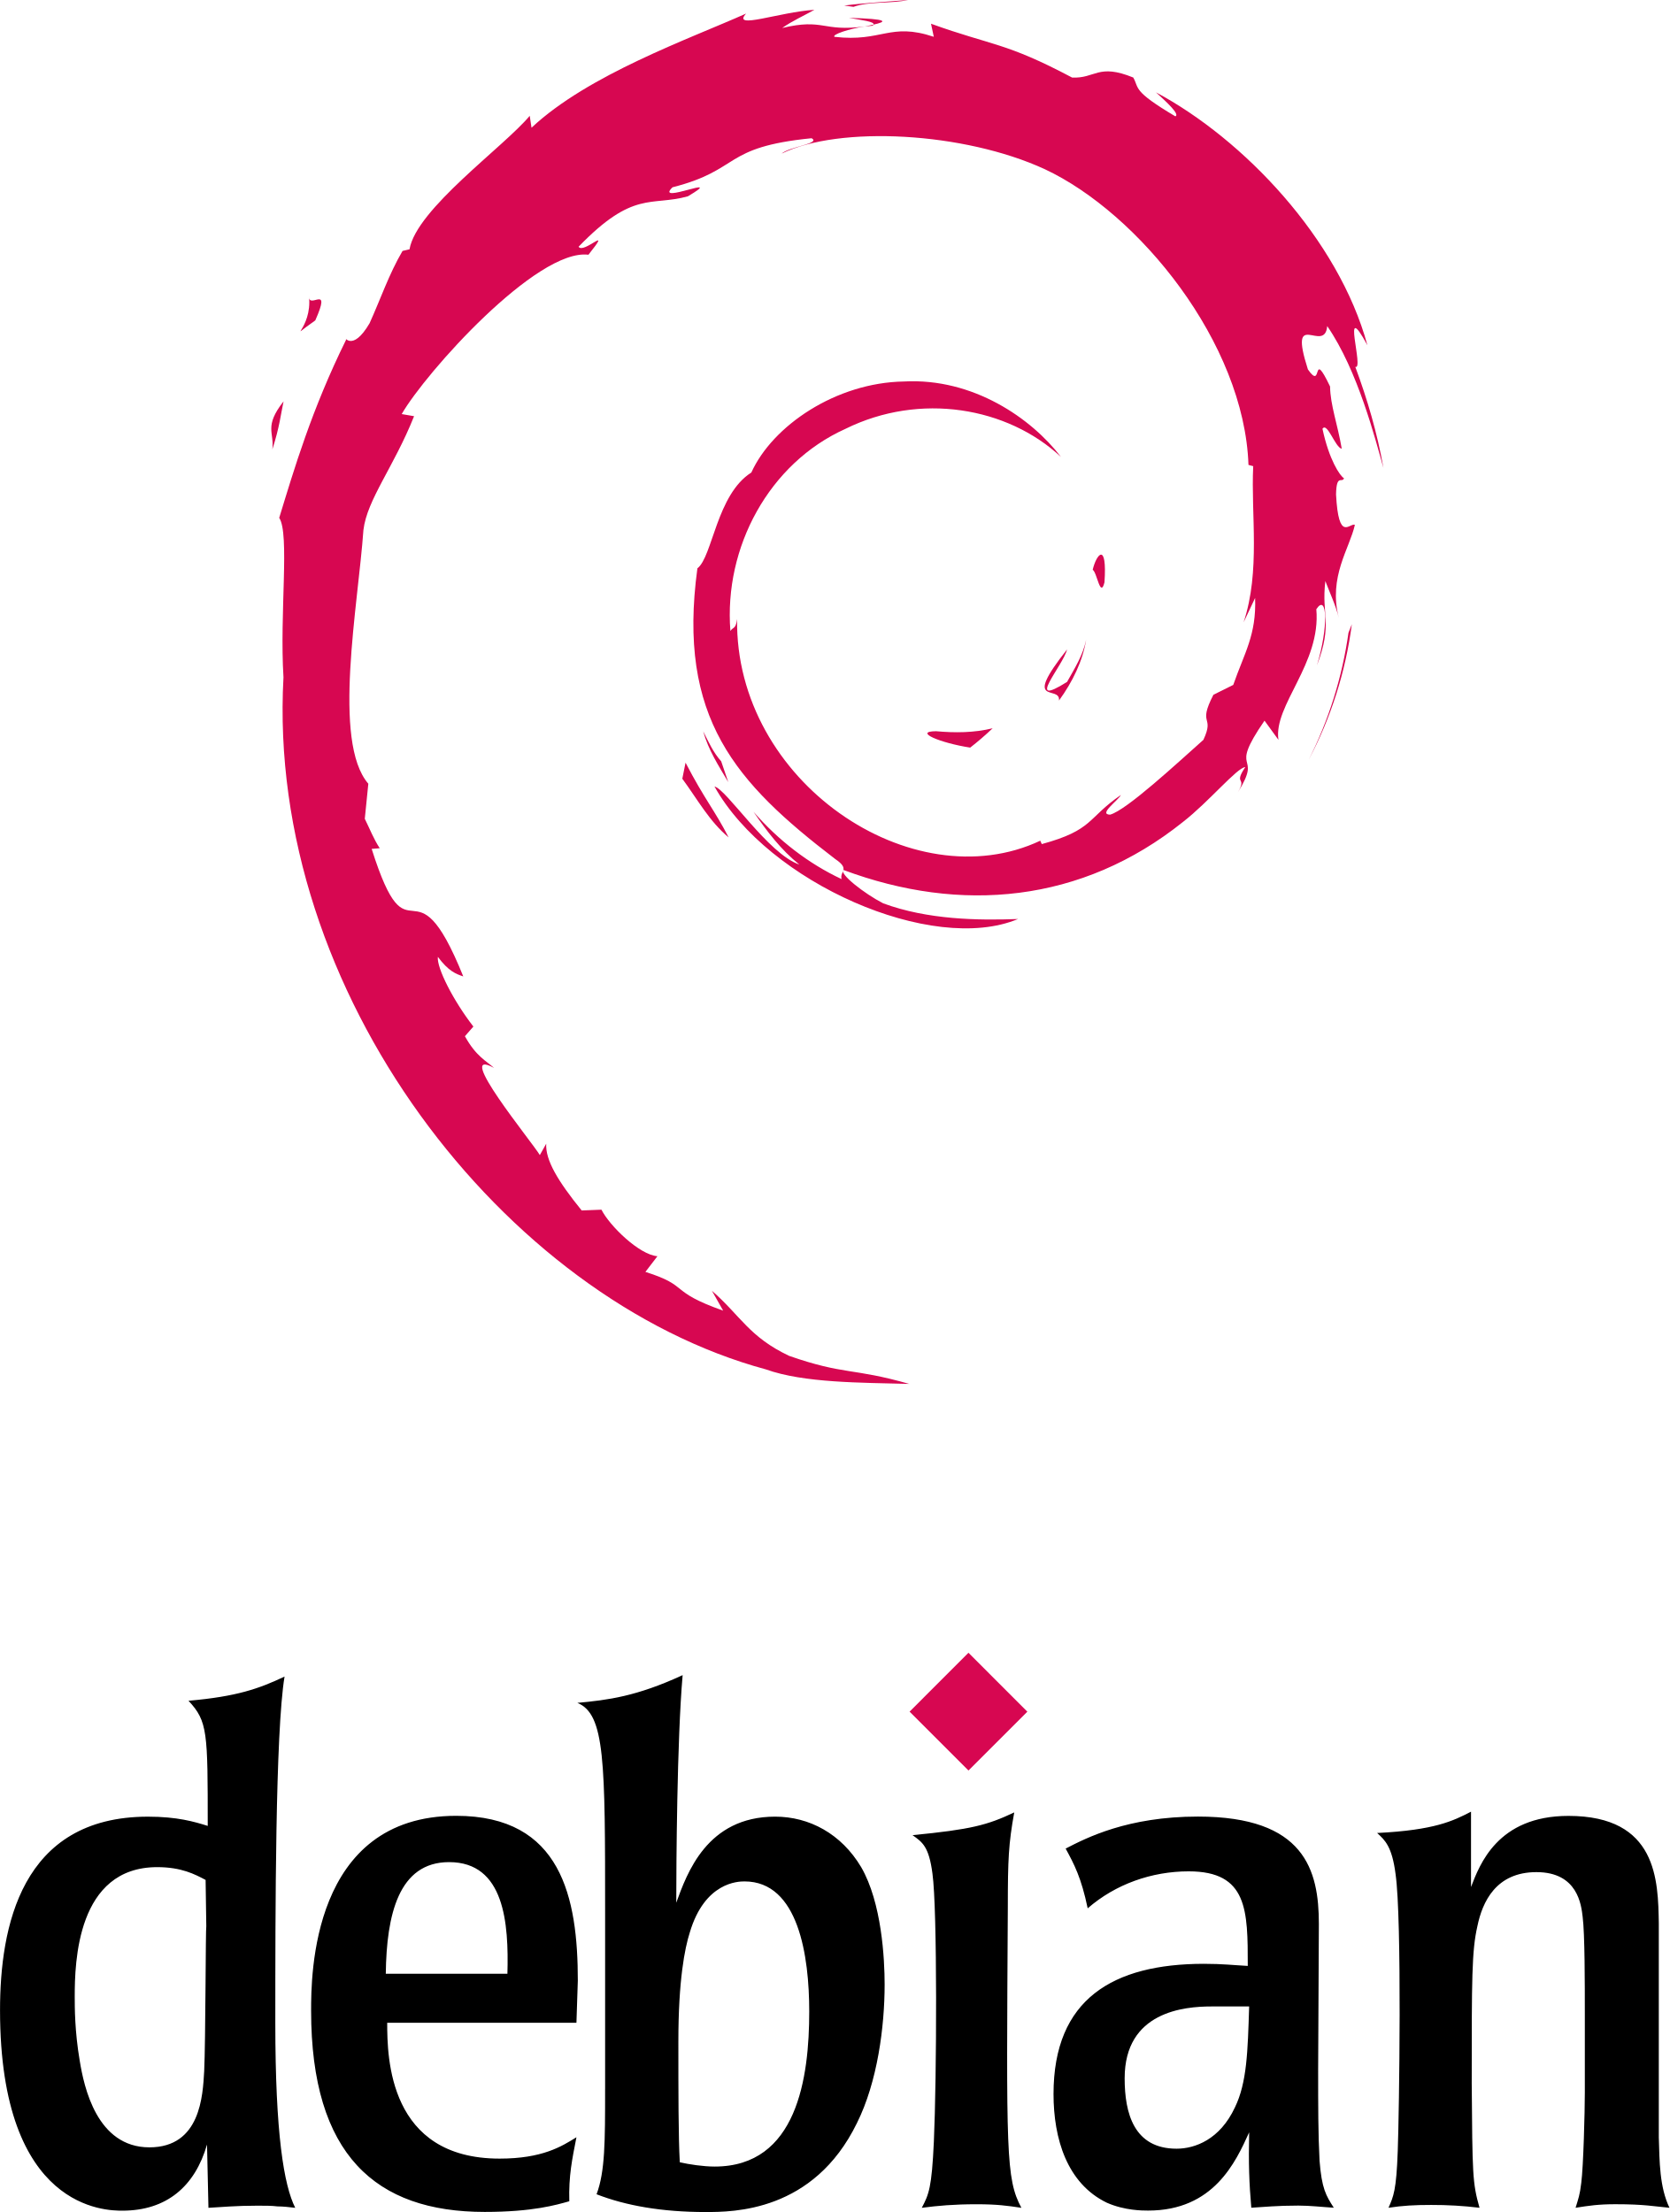
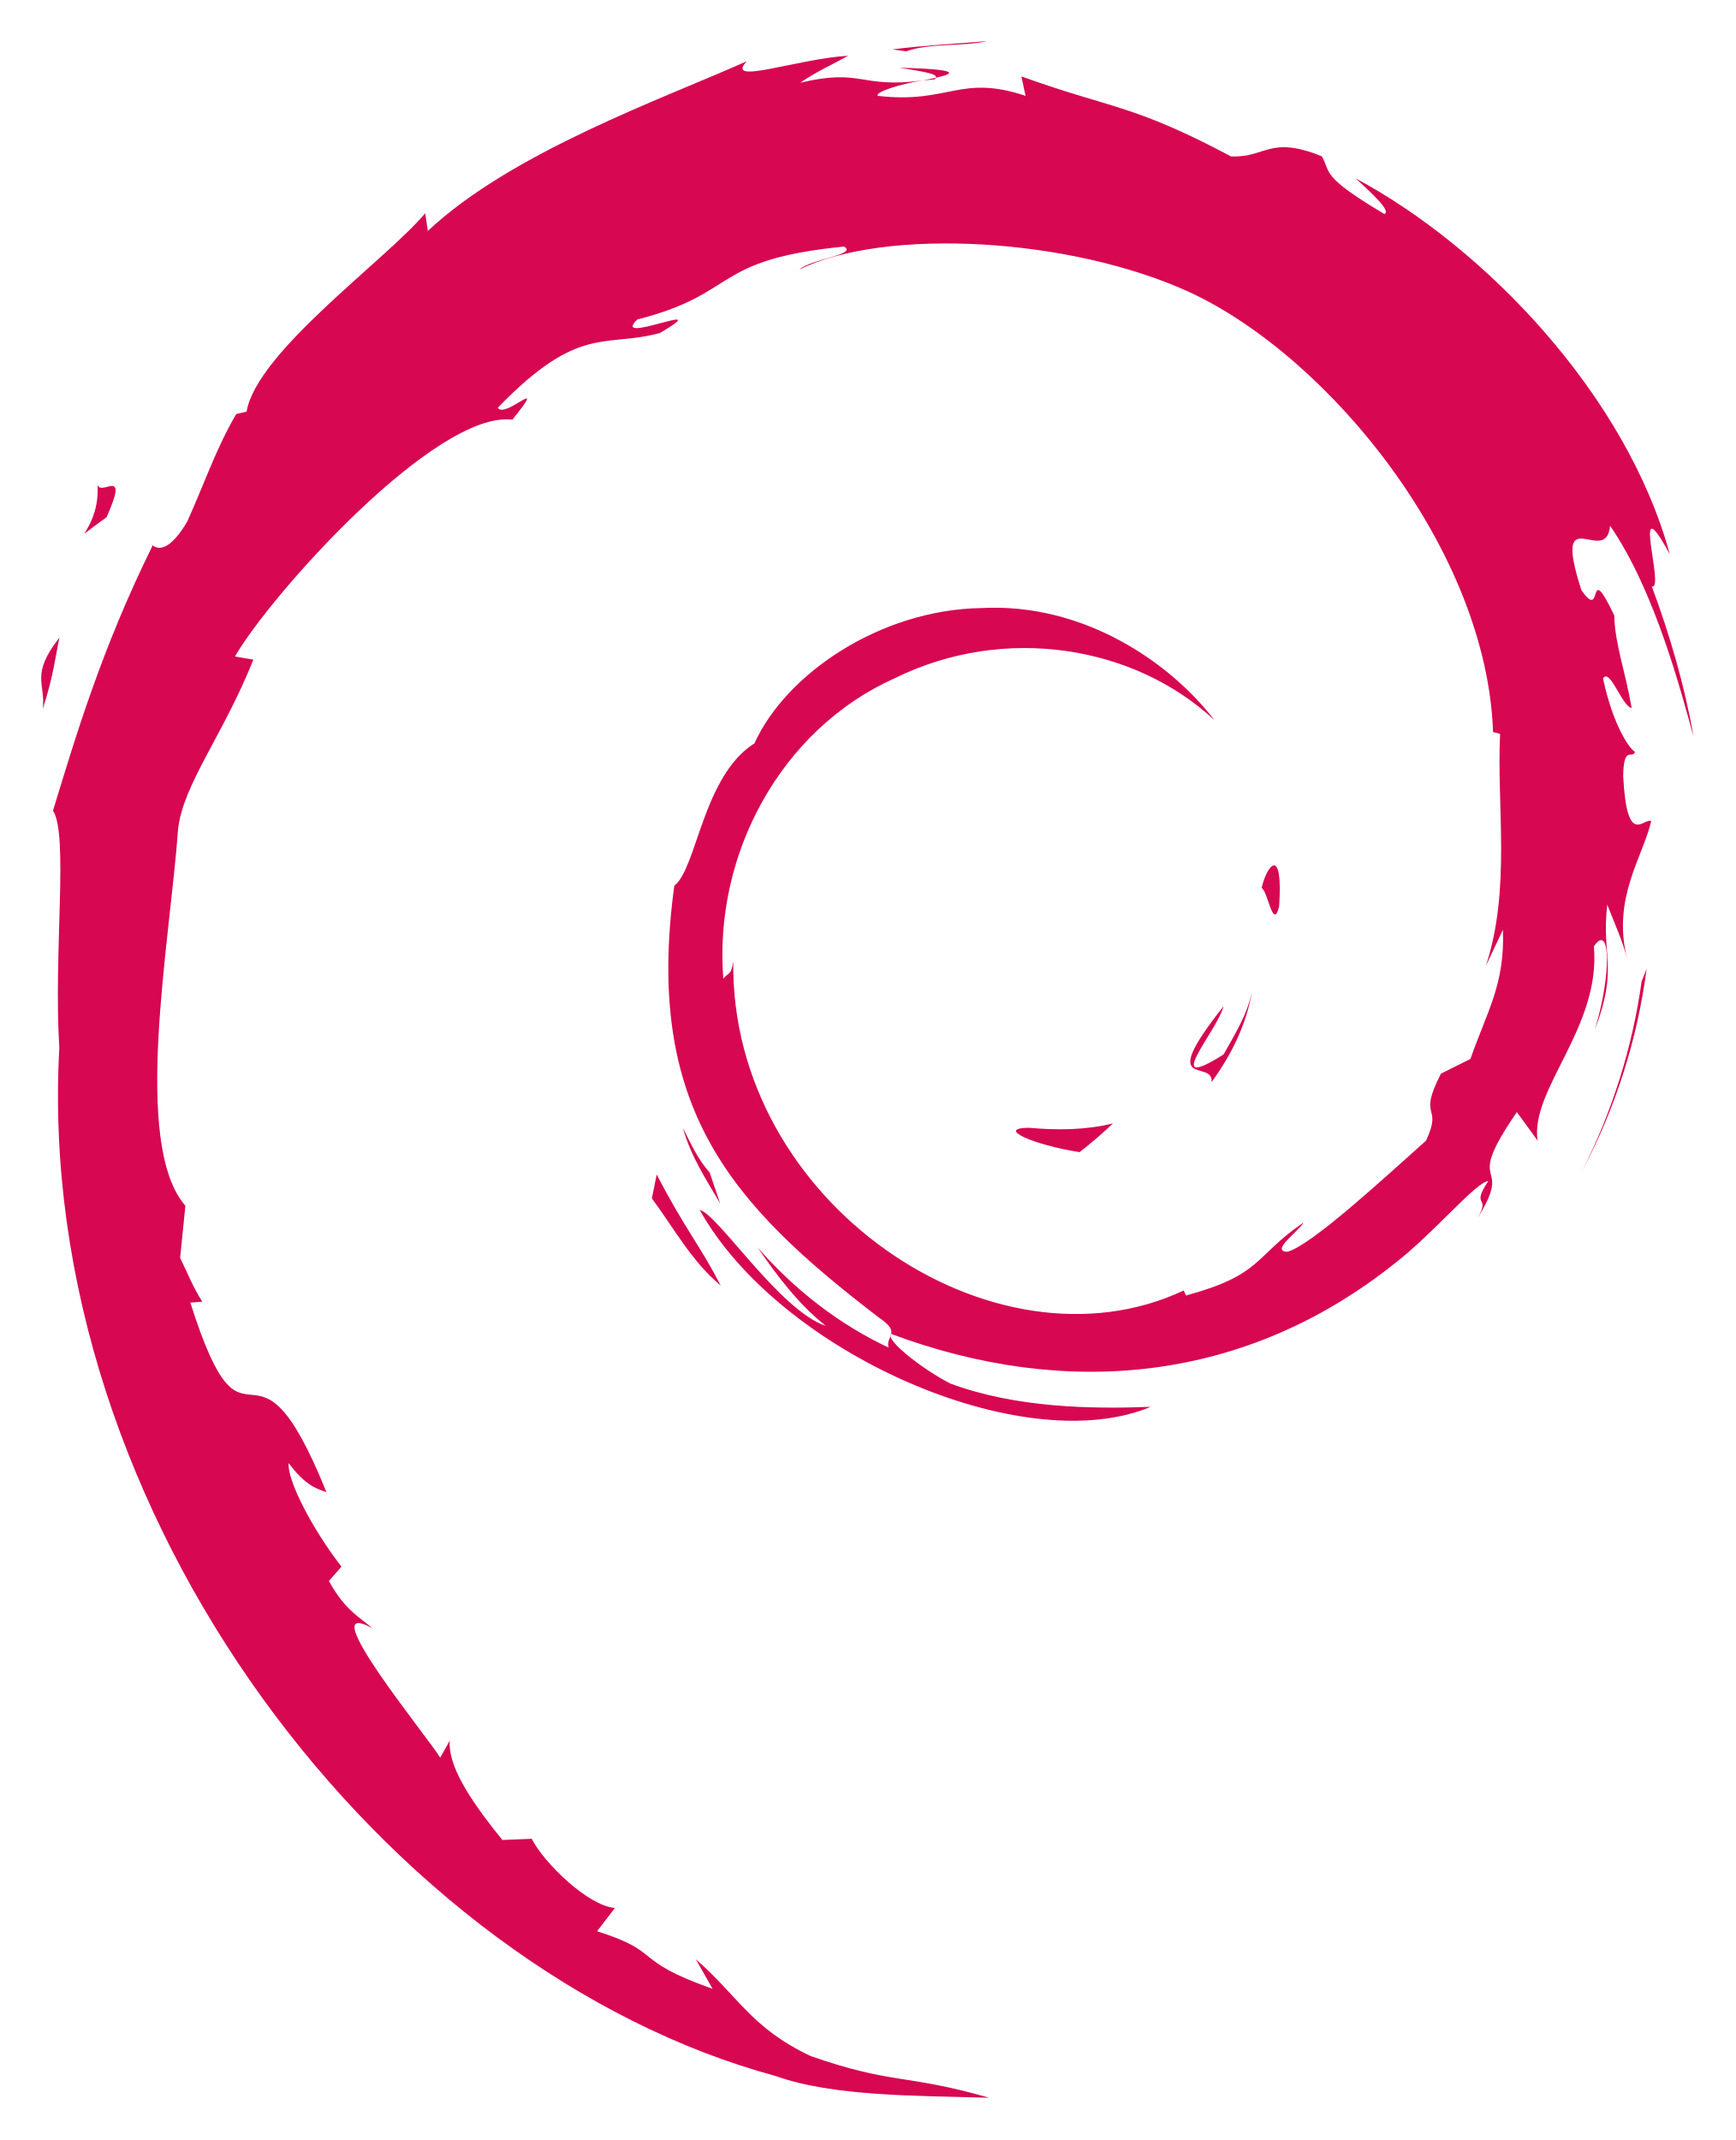
- <svg xmlns="http://www.w3.org/2000/svg" height="144.13" viewBox="0 0 108.758 144.133" width="108.76">
+ <svg xmlns="http://www.w3.org/2000/svg" viewBox="15.864 -1.804 76.114 93.833">
  <path fill="#D70751" d="M60.969 47.645c-1.494.02.281.768 2.232 1.069a19.886 19.886 0 0 0 1.463-1.26c-1.213.297-2.449.304-3.695.191m8.017-1.999c.893-1.229 1.541-2.573 1.77-3.963-.201.99-.736 1.845-1.244 2.749-2.793 1.759-.264-1.044-.002-2.111-3.002 3.783-.414 2.268-.524 3.325m2.963-7.704c.182-2.691-.529-1.839-.768-.814.278.146.499 1.898.768.814M55.301 1.163c.798.142 1.724.252 1.591.443.876-.193 1.073-.367-1.591-.443m1.592.443l-.561.117.523-.048.038-.069" />
  <path fill="#D70751" d="M81.762 38.962c.09 2.416-.705 3.59-1.424 5.666l-1.293.643c-1.057 2.054.105 1.304-.652 2.937-1.652 1.467-5.006 4.589-6.08 4.875-.785-.017.531-.926.703-1.281-2.209 1.516-1.773 2.276-5.152 3.199l-.098-.221c-8.33 3.92-19.902-3.847-19.75-14.443-.088.672-.253.504-.437.774-.43-5.451 2.518-10.926 7.49-13.165 4.863-2.406 10.564-1.42 14.045 1.829-1.912-2.506-5.721-5.163-10.232-4.917-4.421.072-8.558 2.881-9.938 5.932-2.264 1.425-2.528 5.496-3.514 6.242-1.329 9.76 2.497 13.975 8.97 18.936 1.016.686.286.791.422 1.313-2.15-1.006-4.118-2.526-5.738-4.387.86 1.257 1.787 2.479 2.986 3.439-2.029-.685-4.738-4.913-5.527-5.085 3.495 6.258 14.178 10.975 19.775 8.634-2.59.096-5.879.053-8.787-1.022-1.225-.629-2.884-1.93-2.587-2.173 7.636 2.851 15.522 2.158 22.128-3.137 1.682-1.31 3.518-3.537 4.049-3.567-.799 1.202.137.578-.477 1.639 1.672-2.701-.729-1.1 1.73-4.664l.908 1.25c-.34-2.244 2.785-4.966 2.467-8.512.717-1.084.799 1.168.039 3.662 1.055-2.767.279-3.212.549-5.496.291.768.678 1.583.875 2.394-.688-2.675.703-4.503 1.049-6.058-.342-.15-1.061 1.182-1.227-1.976.025-1.372.383-.719.52-1.057-.268-.155-.975-1.207-1.404-3.224.309-.475.832 1.229 1.256 1.298-.273-1.603-.742-2.826-.762-4.057-1.24-2.59-.439.346-1.443-1.112-1.32-4.114 1.094-.955 1.258-2.823 1.998 2.895 3.137 7.385 3.662 9.244-.4-2.267-1.045-4.464-1.834-6.589.609.257-.979-4.663.791-1.405C87.189 15.552 81 9.062 75.305 6.018c.695.637 1.574 1.437 1.26 1.563-2.834-1.685-2.336-1.818-2.742-2.53-2.305-.939-2.459.077-3.984.002-4.35-2.308-5.188-2.063-9.191-3.507l.182.852c-2.881-.96-3.357.362-6.47.002-.189-.147.998-.536 1.976-.677-2.786.368-2.656-.55-5.382.101.671-.471 1.383-.784 2.099-1.184-2.271.138-5.424 1.322-4.451.244-3.705 1.654-10.286 3.975-13.979 7.438l-.116-.776c-1.692 2.031-7.379 6.066-7.832 8.699l-.453.105c-.879 1.491-1.45 3.18-2.148 4.713-1.151 1.963-1.688.756-1.524 1.064-2.265 4.592-3.392 8.45-4.363 11.616.692 1.035.017 6.232.278 10.391-1.136 20.544 14.418 40.489 31.42 45.093 2.492.893 6.197.861 9.349.949-3.718-1.064-4.198-.563-7.822-1.826-2.613-1.232-3.185-2.637-5.037-4.244l.733 1.295c-3.63-1.285-2.111-1.59-5.065-2.525l.783-1.021c-1.177-.09-3.117-1.982-3.647-3.033l-1.288.051c-1.546-1.906-2.371-3.283-2.31-4.35l-.416.742c-.471-.809-5.691-7.158-2.983-5.68-.503-.458-1.172-.747-1.897-2.066l.551-.629c-1.301-1.677-2.398-3.826-2.314-4.542.695.938 1.177 1.114 1.655 1.275-3.291-8.164-3.476-.449-5.967-8.31l.526-.042c-.403-.611-.65-1.27-.974-1.919l.23-2.285c-2.368-2.736-.662-11.645-.319-16.53.235-1.986 1.977-4.101 3.3-7.418l-.806-.138c1.542-2.688 8.802-10.799 12.166-10.383 1.629-2.046-.324-.008-.643-.522 3.579-3.703 4.704-2.616 7.119-3.283 2.603-1.545-2.235.604-1.001-.589 4.503-1.149 3.19-2.614 9.063-3.197.62.352-1.437.544-1.953 1.001 3.75-1.836 11.869-1.417 17.145 1.018 6.117 2.861 12.994 11.314 13.266 19.267l.309.083c-.156 3.162.484 6.819-.627 10.177l.751-1.591" />
  <path fill="#D70751" d="M44.658 49.695l-.211 1.047c.983 1.335 1.763 2.781 3.016 3.821-.902-1.759-1.571-2.486-2.805-4.868m2.321-.09c-.52-.576-.826-1.268-1.172-1.956.33 1.211 1.006 2.252 1.633 3.312l-.461-1.356m41.084-8.93l-.219.552a26.57 26.57 0 0 1-2.605 8.309 26.19 26.19 0 0 0 2.824-8.861M55.598.446C56.607.077 58.08.243 59.154 0c-1.398.117-2.789.187-4.162.362l.606.084M20.127 19.308c.233 2.154-1.62 2.991.41 1.569 1.09-2.454-.424-.677-.41-1.569m-2.388 9.974c.469-1.437.553-2.299.732-3.132-1.293 1.654-.596 2.007-.732 3.132" />
-   <path d="M13.437 125.51c-.045.047-.045 7.506-.138 9.453-.092 1.574-.232 4.957-3.568 4.957-3.429 0-4.263-3.939-4.541-5.652-.324-1.9-.324-3.477-.324-4.17 0-2.225.139-8.436 5.375-8.436 1.576 0 2.456.465 3.151.834l.045 3.02zM0 130.98c0 13.066 6.951 13.066 7.97 13.066 2.873 0 4.727-1.576 5.514-4.309l.093 4.123c.881-.047 1.761-.139 3.197-.139.51 0 .926 0 1.298.047.371 0 .741.045 1.158.092-.741-1.482-1.297-4.818-1.297-12.049 0-7.043 0-18.951.602-22.566-1.667.789-3.105 1.299-6.256 1.576 1.251 1.344 1.251 2.039 1.251 8.154-.879-.277-1.992-.602-3.892-.602-8.294 0-9.638 7.23-9.638 12.61m25.13-2.373c.047-3.846.835-7.275 4.124-7.275 3.615 0 3.891 3.984 3.799 7.275H25.13zm12.51.46c0-5.422-1.065-10.752-7.923-10.752-9.452 0-9.452 10.475-9.452 12.697 0 9.406 4.216 13.113 11.306 13.113 3.149 0 4.68-.461 5.514-.695-.046-1.668.185-2.734.465-4.17-.975.604-2.226 1.391-5.006 1.391-7.229 0-7.322-6.582-7.322-8.852H37.55l.09-2.74m15.075 2.008c0 4.309-.787 10.102-6.162 10.102-.742 0-1.668-.141-2.27-.279-.093-1.668-.093-4.541-.093-7.877 0-3.986.416-6.068.742-7.09.972-3.289 3.15-3.334 3.566-3.334 3.522 0 4.217 4.86 4.217 8.48zm-13.298 5.05c0 3.43 0 5.375-.556 6.857 1.9.742 4.262 1.158 7.09 1.158 1.807 0 7.043 0 9.869-5.791 1.344-2.688 1.807-6.303 1.807-9.037 0-1.668-.186-5.328-1.529-7.646-1.296-2.176-3.382-3.289-5.605-3.289-4.449 0-5.746 3.707-6.44 5.607 0-2.363.045-10.611.415-14.828-3.011 1.391-4.866 1.621-6.857 1.807 1.807.74 1.807 3.801 1.807 13.764v11.397m27.117 7.741c-.928-.139-1.578-.232-2.922-.232-1.48 0-2.502.094-3.566.232.463-.881.648-1.299.787-4.309.186-4.125.232-15.154-.092-17.471-.232-1.762-.648-2.039-1.297-2.502 3.799-.371 4.865-.648 6.625-1.482-.369 2.037-.418 3.059-.418 6.162-.091 15.98-.138 17.7.883 19.6m14.838-13.118c-.092 2.92-.139 4.959-.928 6.58-.973 2.086-2.594 2.688-3.799 2.688-2.783 0-3.383-2.316-3.383-4.586 0-4.355 3.893-4.682 5.652-4.682h2.458zm-12.744 5.7c0 2.92.881 5.838 3.477 7.09 1.158.51 2.316.51 2.688.51 4.264 0 5.699-3.152 6.58-5.098-.047 2.039 0 3.289.139 4.912.834-.047 1.668-.139 3.059-.139.787 0 1.529.092 2.316.139-.51-.787-.787-1.252-.928-3.059-.092-1.76-.092-3.521-.092-5.977l.047-9.453c0-3.523-.928-6.998-7.879-6.998-4.586 0-7.273 1.391-8.617 2.086.557 1.02 1.02 1.898 1.436 3.893 1.809-1.576 4.172-2.41 6.58-2.41 3.848 0 3.848 2.549 3.848 6.162-.881-.045-1.623-.137-2.875-.137-5.887.01-9.779 2.28-9.779 8.49m39.431 2.819c.047 1.576.047 3.244.695 4.588-1.021-.092-1.623-.232-3.521-.232-1.113 0-1.715.094-2.596.232.184-.602.279-.834.371-1.623.139-1.064.232-4.633.232-5.885v-5.004c0-2.178 0-5.33-.141-6.441-.092-.787-.322-2.918-3.012-2.918-2.641 0-3.521 1.945-3.846 3.521-.369 1.621-.369 3.383-.369 10.24.045 5.932.045 6.486.508 8.109a25.63 25.63 0 0 0-3.15-.184c-1.113 0-1.854.045-2.779.184.324-.742.51-1.113.602-3.707.094-2.549.279-15.061-.141-18.025-.23-1.809-.695-2.225-1.203-2.688 3.754-.186 4.957-.789 6.117-1.389v4.91c.555-1.438 1.713-4.635 6.348-4.635 5.793 0 5.838 4.217 5.885 6.996v13.928" />
-   <path fill="#D70751" d="M66.926 111.53l-3.838 3.836-3.836-3.836 3.836-3.836 3.838 3.84" />
</svg>
